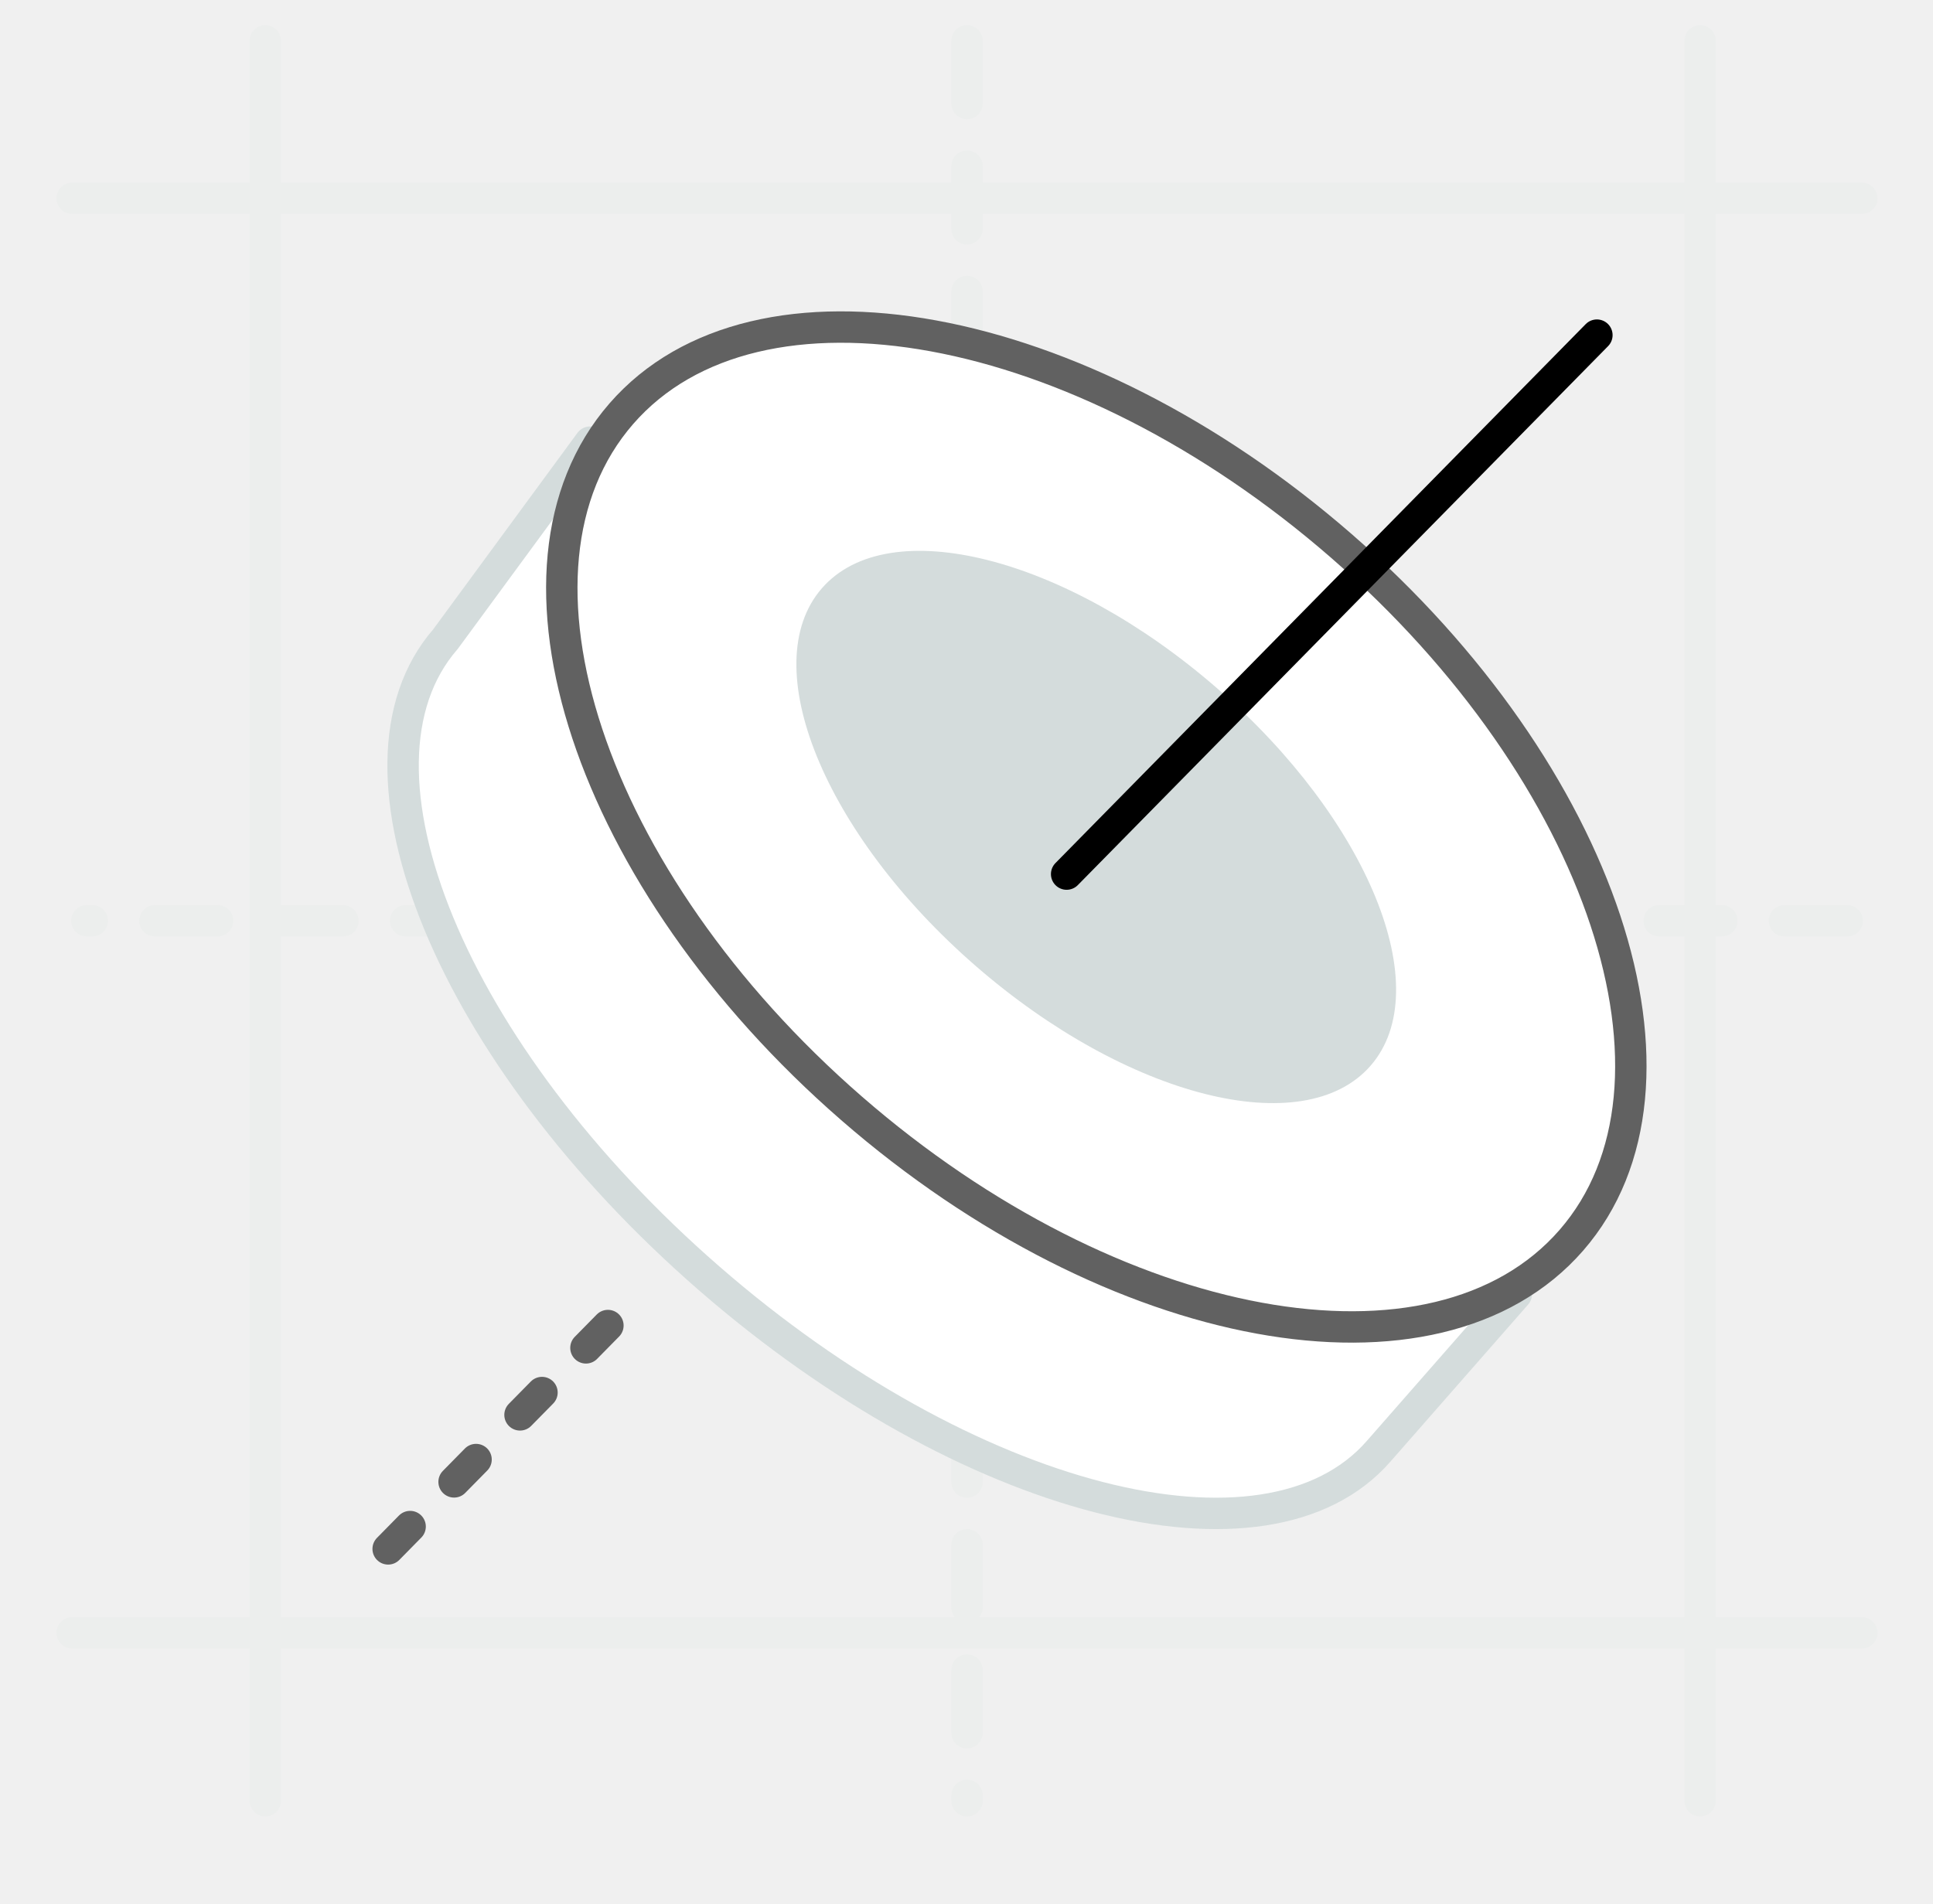
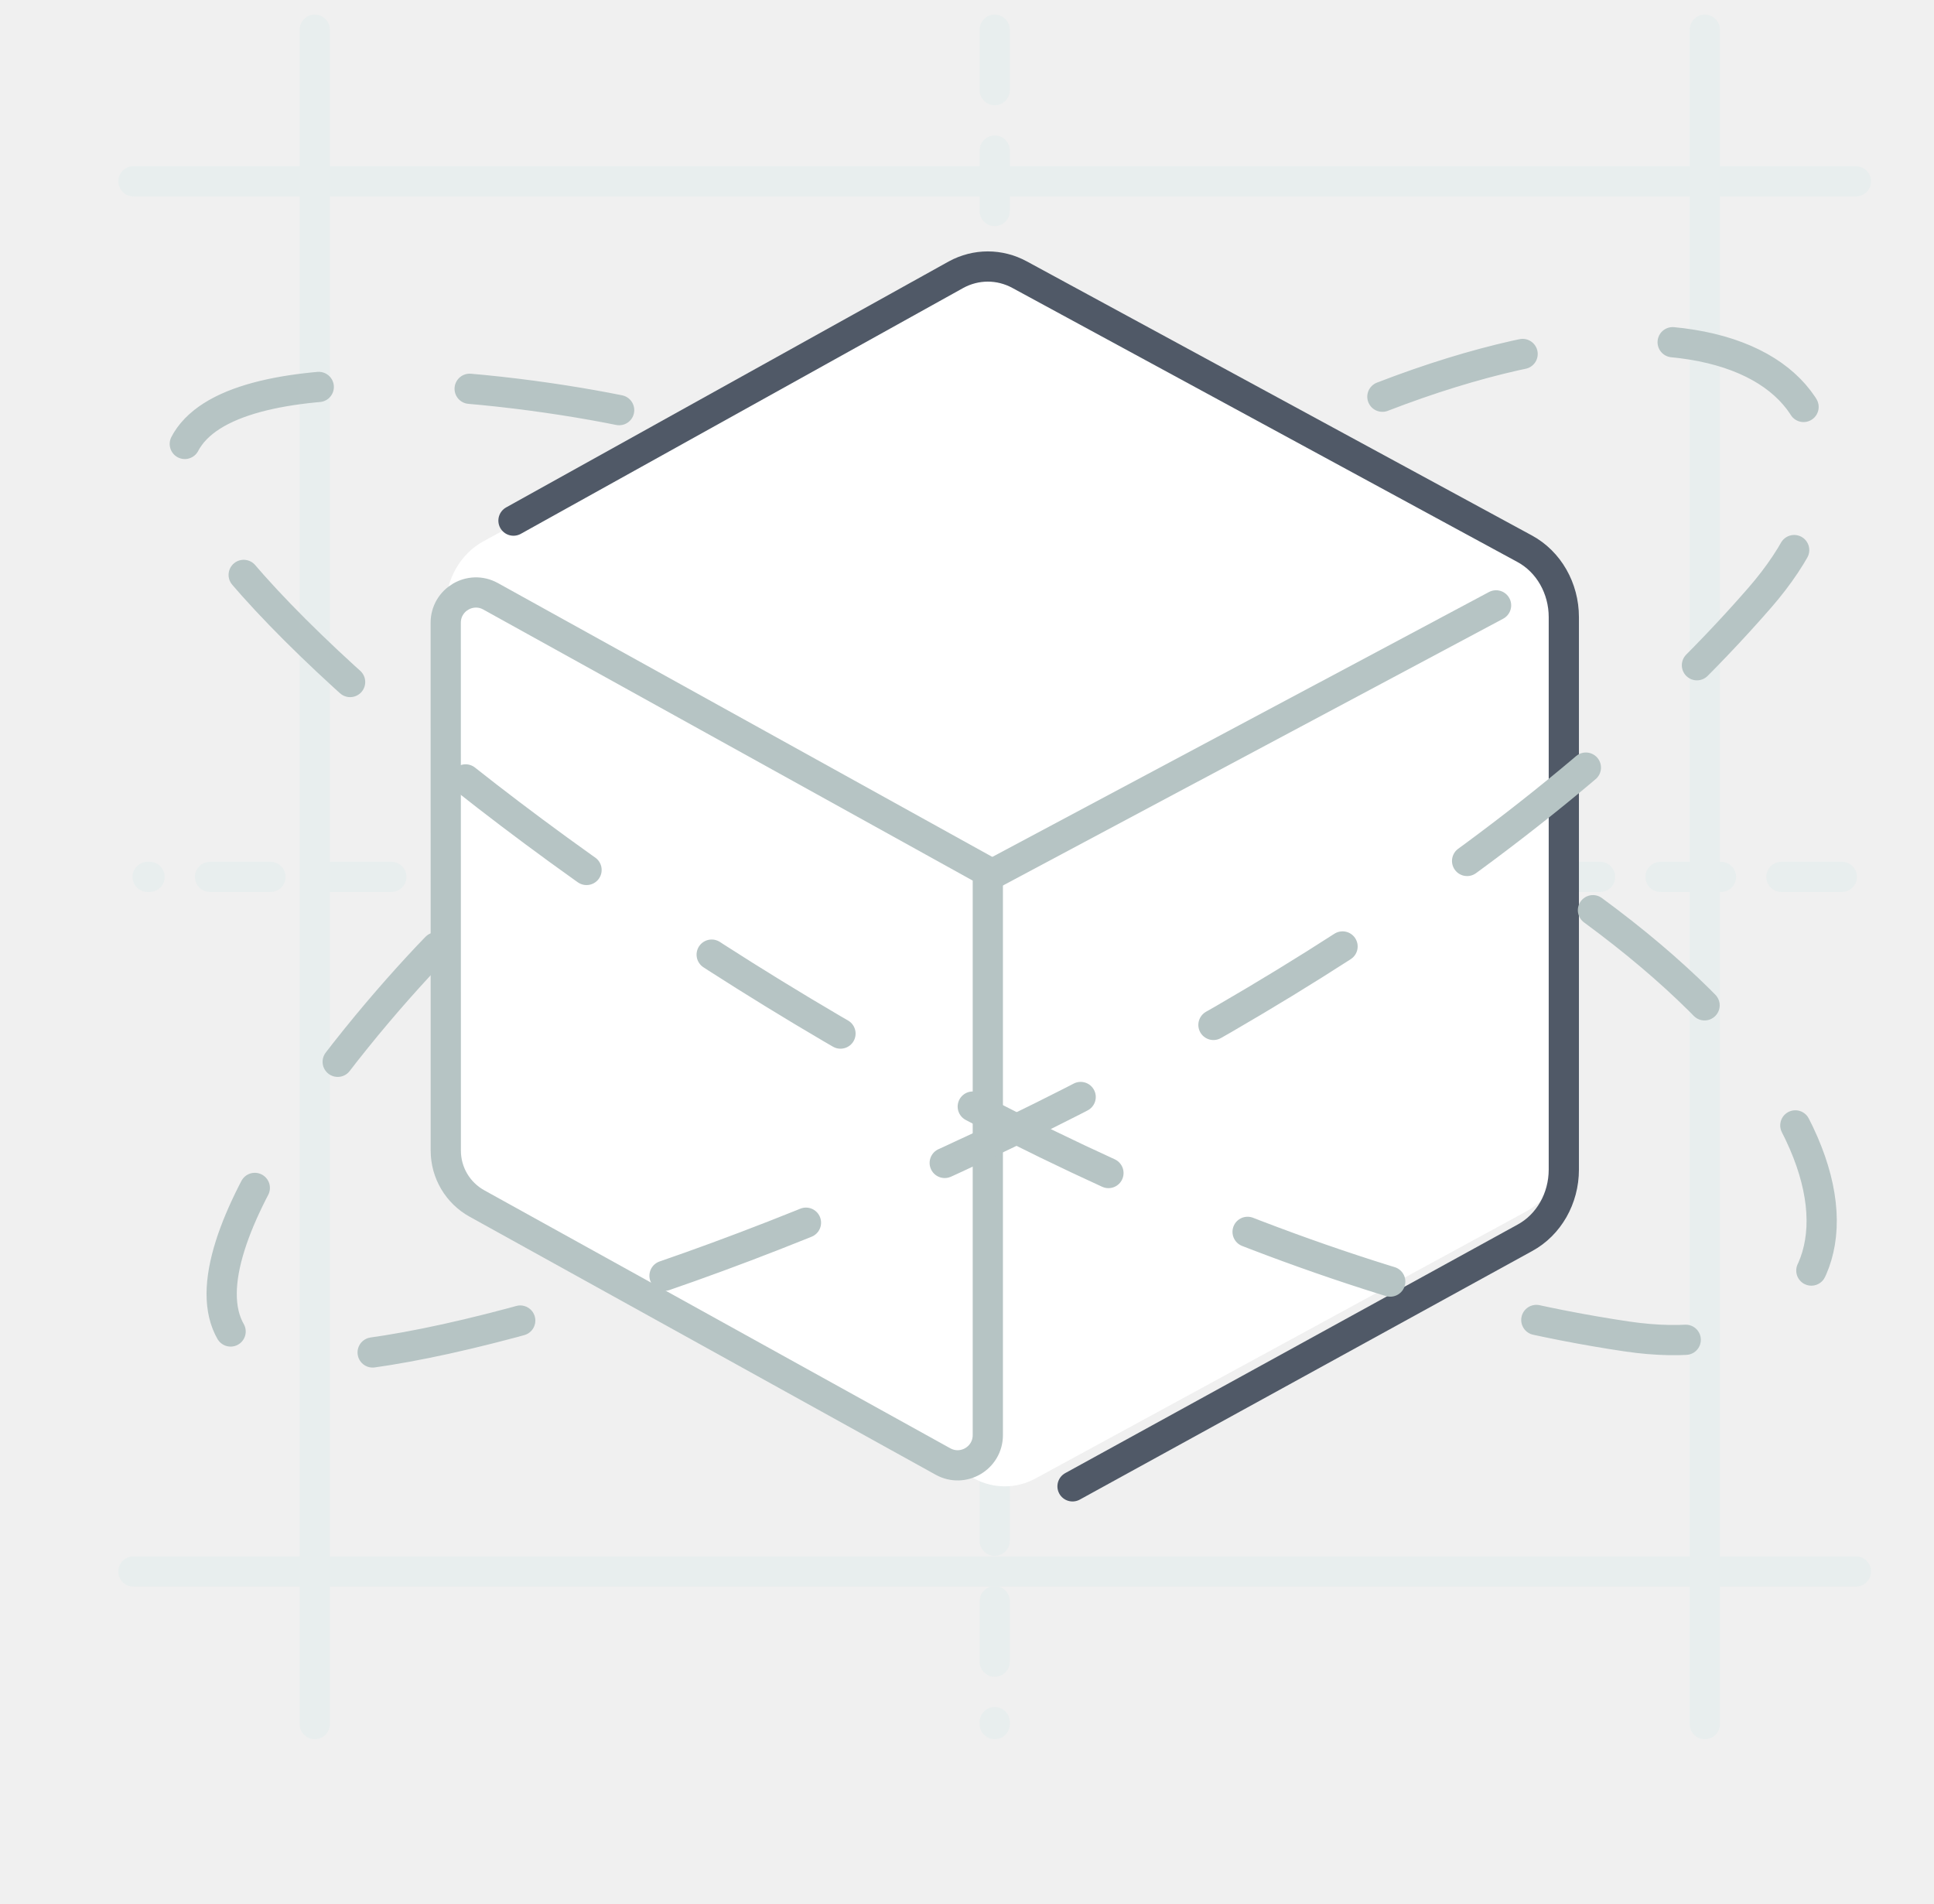
- <svg xmlns="http://www.w3.org/2000/svg" width="66" height="65" viewBox="0 0 66 65" fill="none">
-   <g clip-path="url(#clip0_3027_765)">
-     <path d="M33.018 1.394L33.018 61.497" stroke="#ECEEED" stroke-width="1.072" stroke-linecap="round" stroke-dasharray="2.14 2.14" />
-     <path d="M63.07 31.445L2.966 31.445" stroke="#ECEEED" stroke-width="1.072" stroke-linecap="round" stroke-dasharray="2.14 2.14" />
-     <path d="M58.049 1.394L58.049 61.497" stroke="#ECEEED" stroke-width="1.072" stroke-linecap="round" />
-     <path d="M9.058 1.394L9.058 61.497" stroke="#ECEEED" stroke-width="1.072" stroke-linecap="round" />
-     <path d="M63.569 6.771L2.464 6.771" stroke="#ECEEED" stroke-width="1.072" stroke-linecap="round" />
-     <path d="M63.569 55.763L2.464 55.763" stroke="#ECEEED" stroke-width="1.072" stroke-linecap="round" />
-     <path d="M24.213 43.657C33.013 51.314 43.249 53.955 47.076 49.557L51.772 44.199L20.149 15.1L15.209 21.829C11.382 26.228 15.413 36.001 24.213 43.657Z" fill="white" stroke="#D4DCDC" stroke-width="1.072" stroke-linecap="round" stroke-linejoin="round" />
-     <ellipse cx="37.433" cy="28.243" rx="12.734" ry="21.5" transform="rotate(-48.974 37.4328 28.2434)" fill="white" stroke="#616161" stroke-width="1.072" stroke-linecap="round" stroke-linejoin="round" />
-     <ellipse cx="37.43" cy="28.242" rx="6.282" ry="12.418" transform="rotate(-48.974 37.4303 28.2424)" fill="#D4DCDC" />
-     <path d="M54.524 11.445L36.419 29.851" stroke="black" stroke-width="1.072" stroke-linecap="round" />
-     <path d="M13.253 52.896L21.803 44.204" stroke="#616161" stroke-width="1.072" stroke-linecap="round" stroke-dasharray="1.07 2.14" />
+ <svg xmlns="http://www.w3.org/2000/svg" width="64" height="63" viewBox="0 0 64 63" fill="none">
+   <g clip-path="url(#clip0_2033_25325)">
+     <path d="M32.917 0.983L32.917 57.049" stroke="#E8EEEE" stroke-linecap="round" stroke-dasharray="2 2" />
+     <path d="M60.95 29.016L4.885 29.016" stroke="#E8EEEE" stroke-linecap="round" stroke-dasharray="2 2" />
+     <path d="M56.416 0.983L56.416 57.049" stroke="#E8EEEE" stroke-linecap="round" />
+     <path d="M10.416 0.983L10.416 57.049" stroke="#E8EEEE" stroke-linecap="round" />
+     <path d="M61.416 6L4.416 6" stroke="#E8EEEE" stroke-linecap="round" />
+     <path d="M61.416 52L4.416 52" stroke="#E8EEEE" stroke-linecap="round" />
+     <path d="M16.002 17.908L32.23 9.08C32.871 8.731 33.628 8.731 34.269 9.08L50.498 17.908C51.266 18.327 51.75 19.177 51.75 20.106V37.891C51.75 38.823 51.266 39.673 50.498 40.09L34.269 48.92C33.628 49.269 32.871 49.269 32.23 48.92L16.002 40.09C15.625 39.885 15.309 39.571 15.088 39.183C14.867 38.795 14.75 38.348 14.75 37.891V20.106C14.75 19.175 15.234 18.327 16.002 17.908Z" fill="white" />
+     <path d="M16.992 17.227L31.639 9.088C32.299 8.729 33.079 8.729 33.74 9.088L50.46 18.16C51.251 18.591 51.75 19.465 51.75 20.42V38.699C51.75 39.657 51.251 40.53 50.46 40.959L35.492 49.182" stroke="#505967" stroke-linecap="round" stroke-linejoin="round" />
+     <path d="M32.69 29L49.508 20.031" stroke="#B6C4C4" stroke-linecap="round" stroke-linejoin="round" />
+     <path d="M32.685 28.841L16.235 19.731C15.568 19.362 14.75 19.844 14.75 20.606L14.752 38.073C14.752 38.801 15.147 39.471 15.784 39.823L31.205 48.36C31.872 48.729 32.689 48.247 32.689 47.485V28.837" stroke="#B6C4C4" stroke-linecap="round" stroke-linejoin="round" />
+     <path d="M14.437 31.348C11.32 34.573 5.635 41.686 7.825 44.34C10.562 47.657 43.382 36.856 58.238 19.774C63.342 13.905 58.436 8.232 45.746 13.127" stroke="#B6C4C4" stroke-linecap="round" stroke-dasharray="5 5" />
+     <path d="M20.489 13.571C16.093 12.684 7.037 11.73 5.982 15.005C4.663 19.099 31.453 40.92 53.849 44.224C61.544 45.359 63.677 38.168 52.714 30.118" stroke="#B6C4C4" stroke-linecap="round" stroke-dasharray="5 5" />
  </g>
  <defs>
-     <clipPath id="clip0_3027_765">
-       <rect width="64.322" height="64.322" fill="white" transform="translate(0.838867 0.339355)" />
+     <clipPath id="clip0_2033_25325">
+       <rect width="63" height="63" fill="white" transform="translate(0.75)" />
    </clipPath>
  </defs>
</svg>
